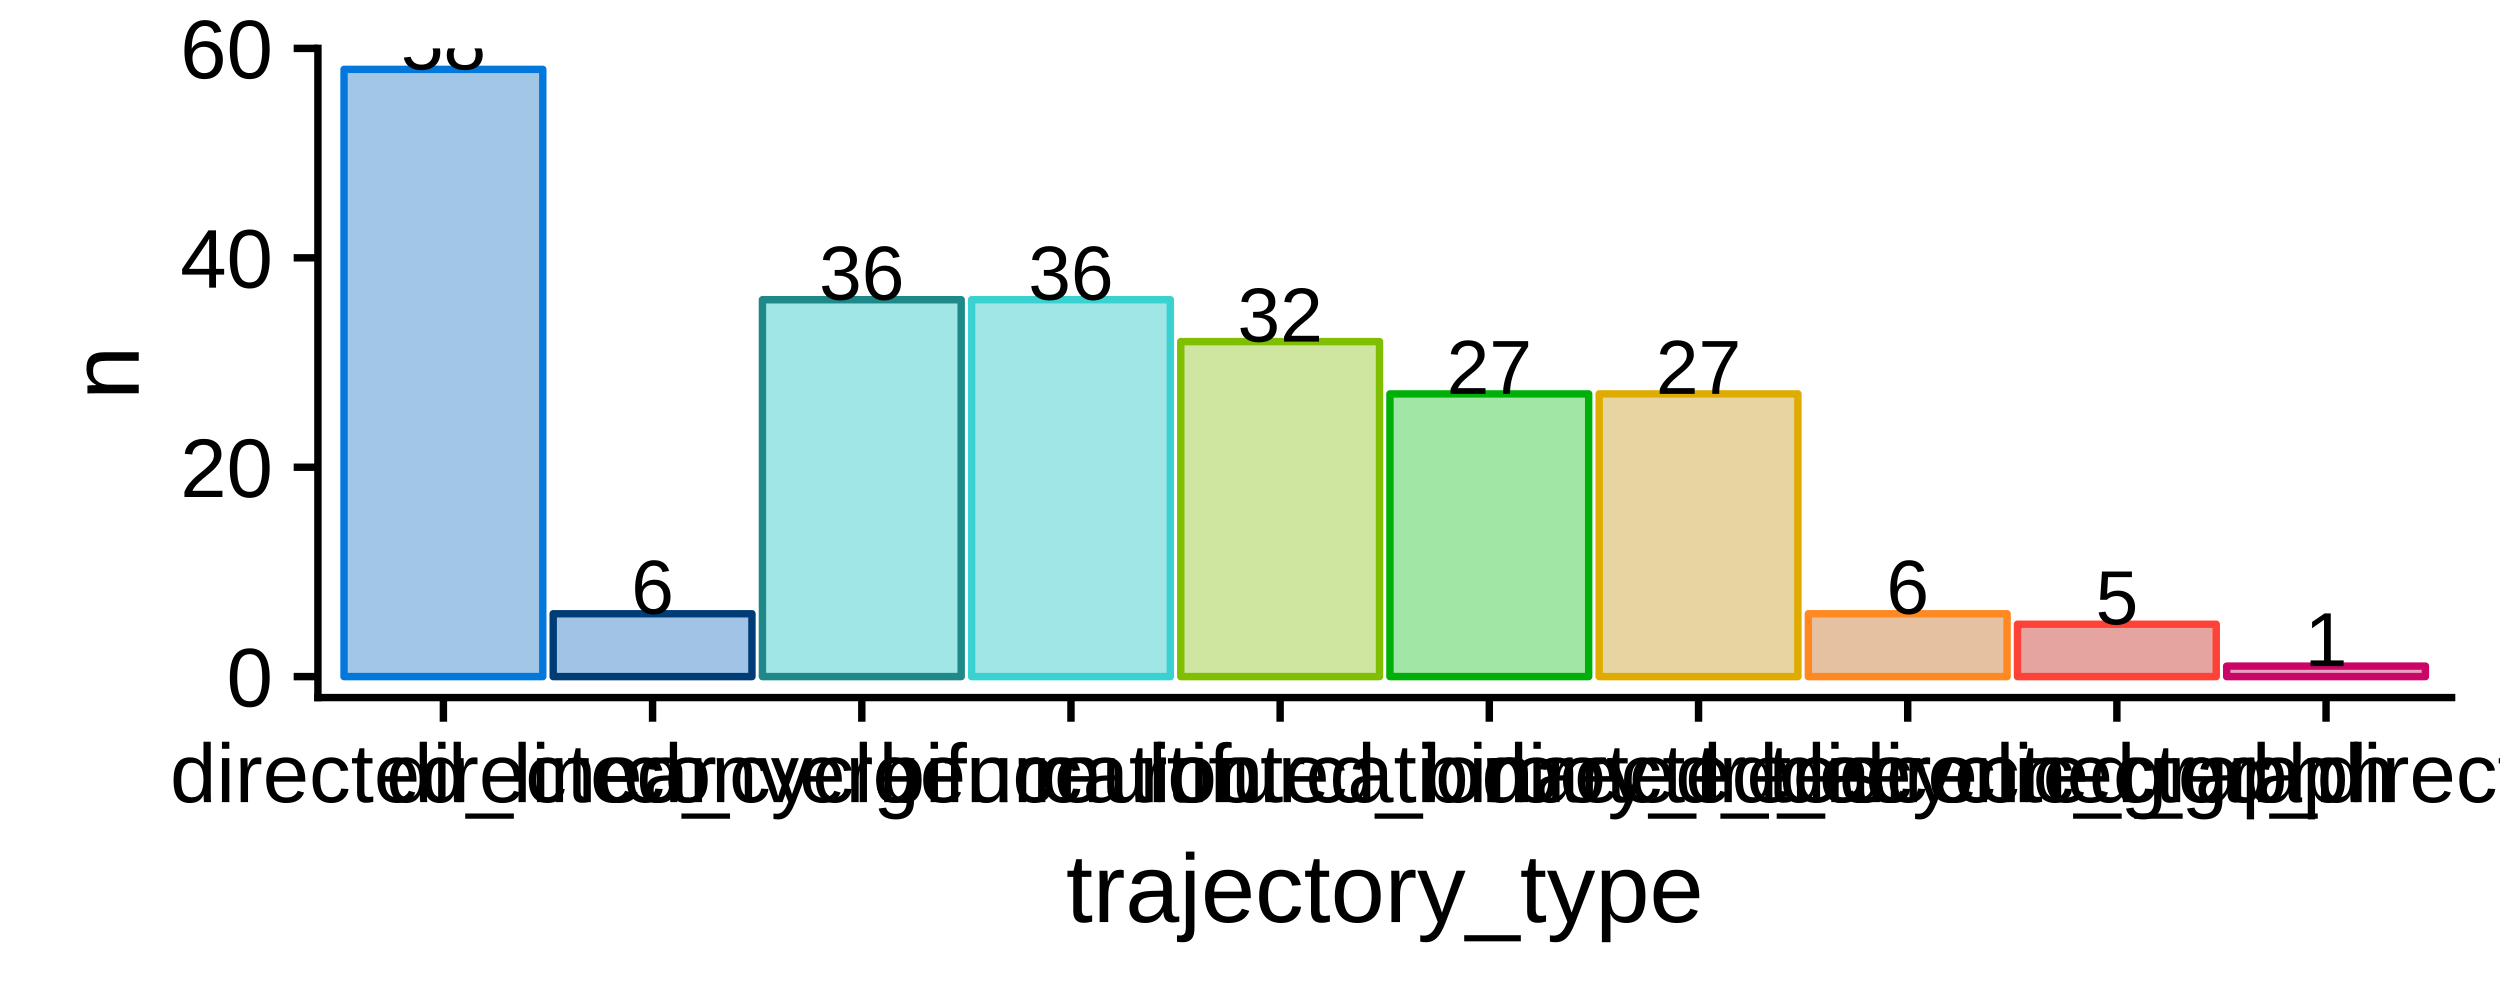
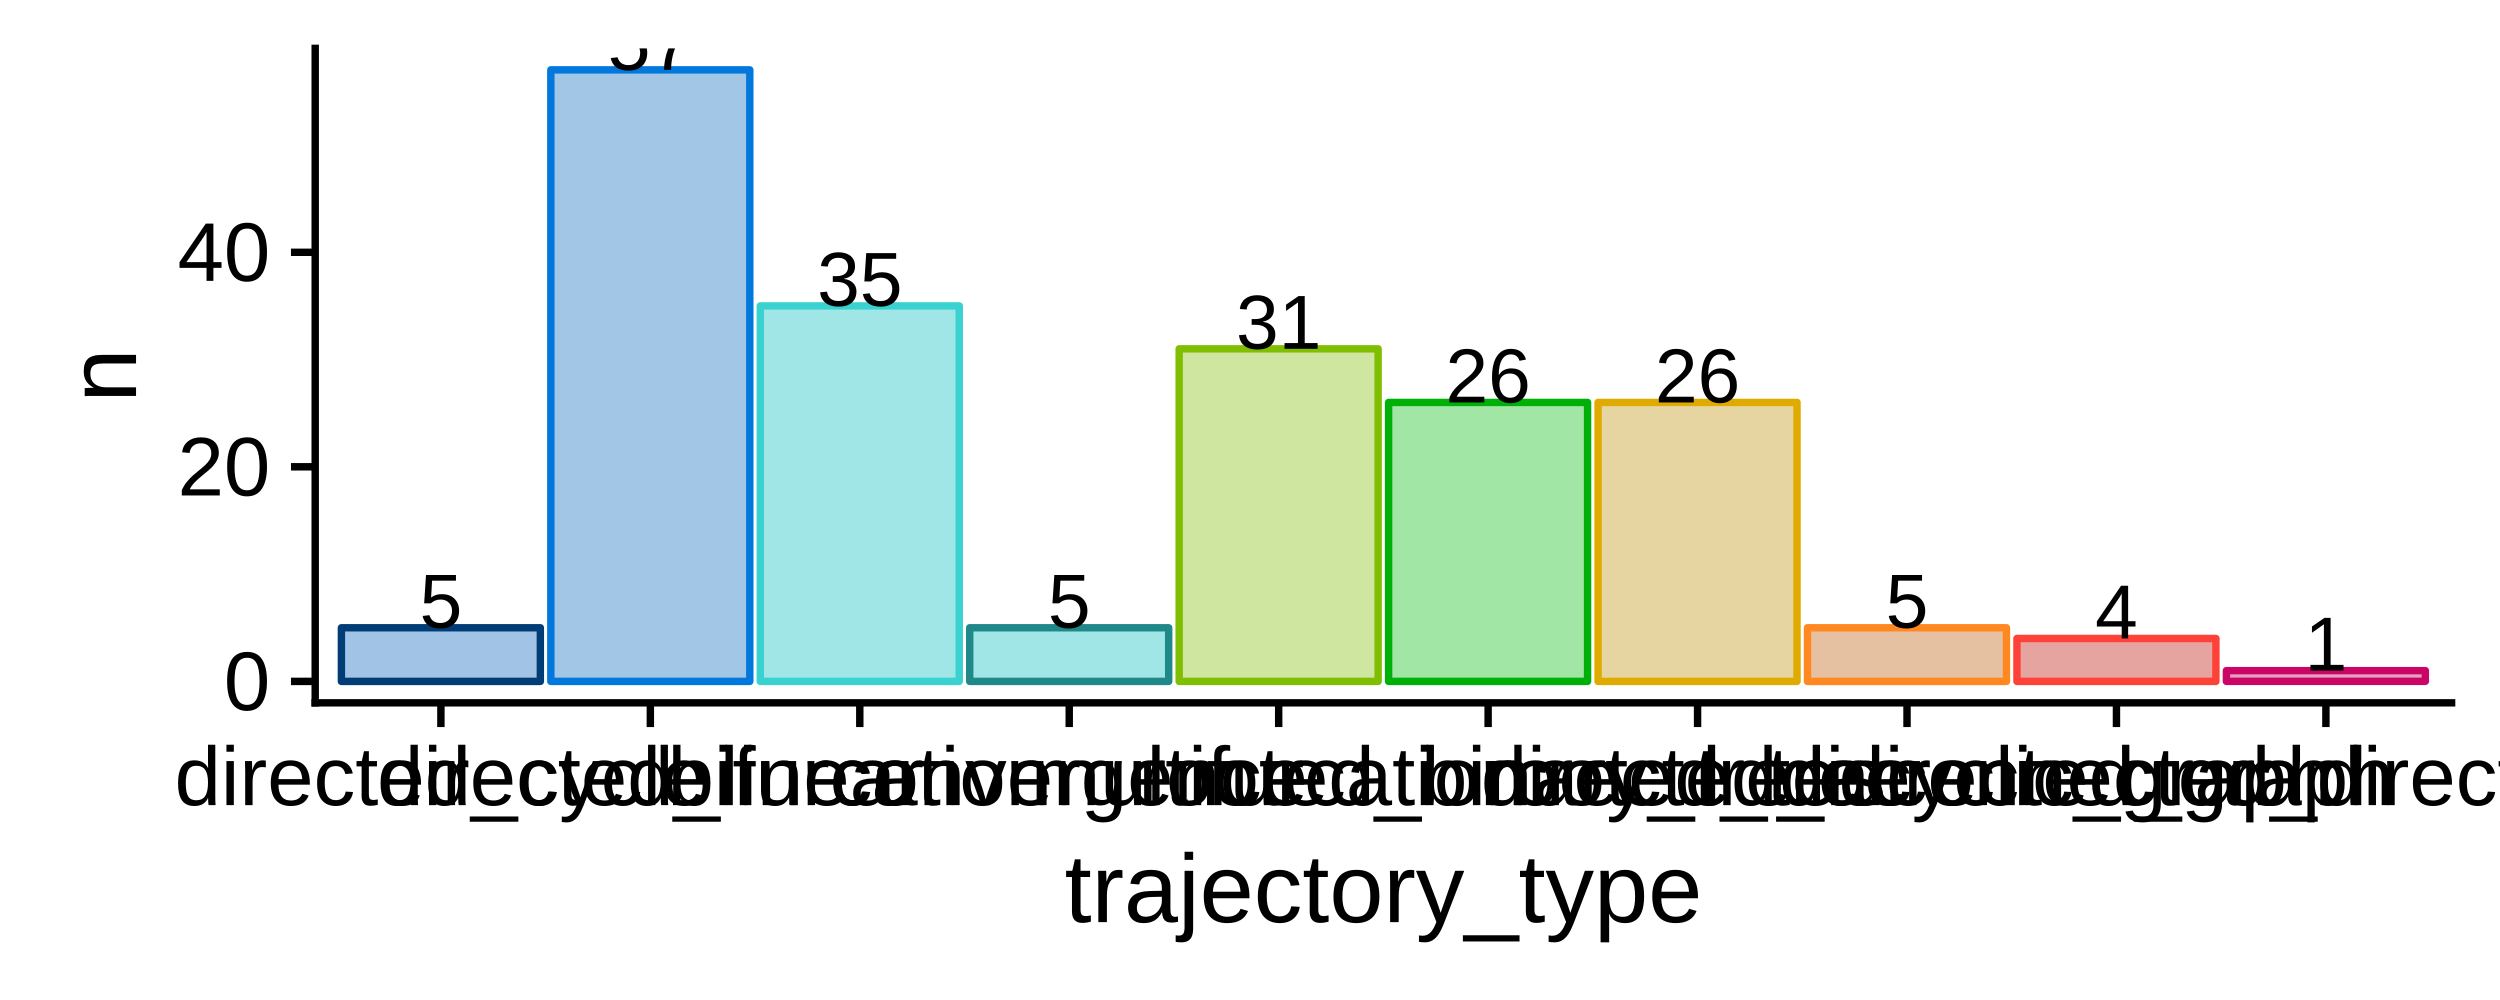
<svg xmlns="http://www.w3.org/2000/svg" viewBox="0 0 360.00 144.00">
  <defs>
    <style type="text/css">
    line, polyline, path, rect, circle {
      fill: none;
      stroke: #000000;
      stroke-linecap: round;
      stroke-linejoin: round;
      stroke-miterlimit: 10.00;
    }
  </style>
  </defs>
  <rect width="100%" height="100%" style="stroke: none; fill: #FFFFFF;" />
  <defs>
-     <clipPath id="cpNDUuNzc3MnwzNTMuMDI2fDEwMC40NDV8Ni45NzM4NQ==">
-       <rect x="45.78" y="6.97" width="307.25" height="93.47" />
+     <clipPath id="cpNDUuMzkxMnwzNTMuMDI2fDEwMS4yMDl8Ni45NzM4NQ==">
+       <rect x="45.39" y="6.97" width="307.63" height="94.24" />
    </clipPath>
  </defs>
-   <rect x="49.54" y="9.99" width="28.62" height="87.44" style="stroke-width: 1.07; stroke: #0278DD; stroke-linecap: butt; fill: #A1C6E6;" clip-path="url(#cpNDUuNzc3MnwzNTMuMDI2fDEwMC40NDV8Ni45NzM4NQ==)" />
-   <rect x="79.66" y="88.38" width="28.62" height="9.05" style="stroke-width: 1.07; stroke: #003D76; stroke-linecap: butt; fill: #A1C4E6;" clip-path="url(#cpNDUuNzc3MnwzNTMuMDI2fDEwMC40NDV8Ni45NzM4NQ==)" />
-   <rect x="109.79" y="43.16" width="28.62" height="54.27" style="stroke-width: 1.07; stroke: #1F8888; stroke-linecap: butt; fill: #A1E6E6;" clip-path="url(#cpNDUuNzc3MnwzNTMuMDI2fDEwMC40NDV8Ni45NzM4NQ==)" />
-   <rect x="139.91" y="43.16" width="28.62" height="54.27" style="stroke-width: 1.07; stroke: #3AD1D1; stroke-linecap: butt; fill: #A1E6E6;" clip-path="url(#cpNDUuNzc3MnwzNTMuMDI2fDEwMC40NDV8Ni45NzM4NQ==)" />
-   <rect x="170.03" y="49.19" width="28.62" height="48.24" style="stroke-width: 1.07; stroke: #7FBE00; stroke-linecap: butt; fill: #CFE6A1;" clip-path="url(#cpNDUuNzc3MnwzNTMuMDI2fDEwMC40NDV8Ni45NzM4NQ==)" />
-   <rect x="200.15" y="56.72" width="28.62" height="40.71" style="stroke-width: 1.07; stroke: #00B009; stroke-linecap: butt; fill: #A1E6A4;" clip-path="url(#cpNDUuNzc3MnwzNTMuMDI2fDEwMC40NDV8Ni45NzM4NQ==)" />
-   <rect x="230.28" y="56.72" width="28.62" height="40.71" style="stroke-width: 1.07; stroke: #E0AB00; stroke-linecap: butt; fill: #E6D5A1;" clip-path="url(#cpNDUuNzc3MnwzNTMuMDI2fDEwMC40NDV8Ni45NzM4NQ==)" />
-   <rect x="260.40" y="88.38" width="28.62" height="9.05" style="stroke-width: 1.07; stroke: #FF8821; stroke-linecap: butt; fill: #E6C1A1;" clip-path="url(#cpNDUuNzc3MnwzNTMuMDI2fDEwMC40NDV8Ni45NzM4NQ==)" />
-   <rect x="290.52" y="89.89" width="28.62" height="7.54" style="stroke-width: 1.07; stroke: #FF4237; stroke-linecap: butt; fill: #E6A4A1;" clip-path="url(#cpNDUuNzc3MnwzNTMuMDI2fDEwMC40NDV8Ni45NzM4NQ==)" />
-   <rect x="320.64" y="95.92" width="28.62" height="1.51" style="stroke-width: 1.07; stroke: #CA0565; stroke-linecap: butt; fill: #E6A1C2;" clip-path="url(#cpNDUuNzc3MnwzNTMuMDI2fDEwMC40NDV8Ni45NzM4NQ==)" />
-   <g clip-path="url(#cpNDUuNzc3MnwzNTMuMDI2fDEwMC40NDV8Ni45NzM4NQ==)">
-     <text x="57.71" y="9.99" style="font-size: 11.04px; font-family: Arial;" textLength="12.29px" lengthAdjust="spacingAndGlyphs">58</text>
+   <rect x="49.16" y="90.40" width="28.65" height="7.72" style="stroke-width: 1.07; stroke: #003D76; stroke-linecap: butt; fill: #A1C4E6;" clip-path="url(#cpNDUuMzkxMnwzNTMuMDI2fDEwMS4yMDl8Ni45NzM4NQ==)" />
+   <rect x="79.32" y="10.06" width="28.65" height="88.06" style="stroke-width: 1.07; stroke: #0278DD; stroke-linecap: butt; fill: #A1C6E6;" clip-path="url(#cpNDUuMzkxMnwzNTMuMDI2fDEwMS4yMDl8Ni45NzM4NQ==)" />
+   <rect x="109.48" y="44.05" width="28.65" height="54.07" style="stroke-width: 1.07; stroke: #3AD1D1; stroke-linecap: butt; fill: #A1E6E6;" clip-path="url(#cpNDUuMzkxMnwzNTMuMDI2fDEwMS4yMDl8Ni45NzM4NQ==)" />
+   <rect x="139.64" y="90.40" width="28.65" height="7.72" style="stroke-width: 1.07; stroke: #1F8888; stroke-linecap: butt; fill: #A1E6E6;" clip-path="url(#cpNDUuMzkxMnwzNTMuMDI2fDEwMS4yMDl8Ni45NzM4NQ==)" />
+   <rect x="169.80" y="50.23" width="28.65" height="47.89" style="stroke-width: 1.07; stroke: #7FBE00; stroke-linecap: butt; fill: #CFE6A1;" clip-path="url(#cpNDUuMzkxMnwzNTMuMDI2fDEwMS4yMDl8Ni45NzM4NQ==)" />
+   <rect x="199.96" y="57.95" width="28.65" height="40.17" style="stroke-width: 1.07; stroke: #00B009; stroke-linecap: butt; fill: #A1E6A4;" clip-path="url(#cpNDUuMzkxMnwzNTMuMDI2fDEwMS4yMDl8Ni45NzM4NQ==)" />
+   <rect x="230.12" y="57.95" width="28.65" height="40.17" style="stroke-width: 1.07; stroke: #E0AB00; stroke-linecap: butt; fill: #E6D5A1;" clip-path="url(#cpNDUuMzkxMnwzNTMuMDI2fDEwMS4yMDl8Ni45NzM4NQ==)" />
+   <rect x="260.28" y="90.40" width="28.65" height="7.72" style="stroke-width: 1.07; stroke: #FF8821; stroke-linecap: butt; fill: #E6C1A1;" clip-path="url(#cpNDUuMzkxMnwzNTMuMDI2fDEwMS4yMDl8Ni45NzM4NQ==)" />
+   <rect x="290.44" y="91.94" width="28.65" height="6.18" style="stroke-width: 1.07; stroke: #FF4237; stroke-linecap: butt; fill: #E6A4A1;" clip-path="url(#cpNDUuMzkxMnwzNTMuMDI2fDEwMS4yMDl8Ni45NzM4NQ==)" />
+   <rect x="320.60" y="96.57" width="28.65" height="1.54" style="stroke-width: 1.07; stroke: #CA0565; stroke-linecap: butt; fill: #E6A1C2;" clip-path="url(#cpNDUuMzkxMnwzNTMuMDI2fDEwMS4yMDl8Ni45NzM4NQ==)" />
+   <g clip-path="url(#cpNDUuMzkxMnwzNTMuMDI2fDEwMS4yMDl8Ni45NzM4NQ==)">
+     <text x="60.42" y="90.40" style="font-size: 11.04px; font-family: Liberation Sans;" textLength="6.14px" lengthAdjust="spacingAndGlyphs">5</text>
  </g>
-   <g clip-path="url(#cpNDUuNzc3MnwzNTMuMDI2fDEwMC40NDV8Ni45NzM4NQ==)">
-     <text x="90.90" y="88.38" style="font-size: 11.04px; font-family: Arial;" textLength="6.14px" lengthAdjust="spacingAndGlyphs">6</text>
+   <g clip-path="url(#cpNDUuMzkxMnwzNTMuMDI2fDEwMS4yMDl8Ni45NzM4NQ==)">
+     <text x="87.51" y="10.06" style="font-size: 11.04px; font-family: Liberation Sans;" textLength="12.28px" lengthAdjust="spacingAndGlyphs">57</text>
  </g>
-   <g clip-path="url(#cpNDUuNzc3MnwzNTMuMDI2fDEwMC40NDV8Ni45NzM4NQ==)">
-     <text x="117.95" y="43.16" style="font-size: 11.04px; font-family: Arial;" textLength="12.29px" lengthAdjust="spacingAndGlyphs">36</text>
+   <g clip-path="url(#cpNDUuMzkxMnwzNTMuMDI2fDEwMS4yMDl8Ni45NzM4NQ==)">
+     <text x="117.67" y="44.05" style="font-size: 11.04px; font-family: Liberation Sans;" textLength="12.28px" lengthAdjust="spacingAndGlyphs">35</text>
  </g>
-   <g clip-path="url(#cpNDUuNzc3MnwzNTMuMDI2fDEwMC40NDV8Ni45NzM4NQ==)">
-     <text x="148.07" y="43.16" style="font-size: 11.04px; font-family: Arial;" textLength="12.29px" lengthAdjust="spacingAndGlyphs">36</text>
+   <g clip-path="url(#cpNDUuMzkxMnwzNTMuMDI2fDEwMS4yMDl8Ni45NzM4NQ==)">
+     <text x="150.90" y="90.40" style="font-size: 11.04px; font-family: Liberation Sans;" textLength="6.14px" lengthAdjust="spacingAndGlyphs">5</text>
  </g>
-   <g clip-path="url(#cpNDUuNzc3MnwzNTMuMDI2fDEwMC40NDV8Ni45NzM4NQ==)">
-     <text x="178.20" y="49.19" style="font-size: 11.04px; font-family: Arial;" textLength="12.29px" lengthAdjust="spacingAndGlyphs">32</text>
+   <g clip-path="url(#cpNDUuMzkxMnwzNTMuMDI2fDEwMS4yMDl8Ni45NzM4NQ==)">
+     <text x="177.99" y="50.23" style="font-size: 11.04px; font-family: Liberation Sans;" textLength="12.28px" lengthAdjust="spacingAndGlyphs">31</text>
  </g>
-   <g clip-path="url(#cpNDUuNzc3MnwzNTMuMDI2fDEwMC40NDV8Ni45NzM4NQ==)">
-     <text x="208.32" y="56.72" style="font-size: 11.04px; font-family: Arial;" textLength="12.29px" lengthAdjust="spacingAndGlyphs">27</text>
+   <g clip-path="url(#cpNDUuMzkxMnwzNTMuMDI2fDEwMS4yMDl8Ni45NzM4NQ==)">
+     <text x="208.15" y="57.95" style="font-size: 11.04px; font-family: Liberation Sans;" textLength="12.28px" lengthAdjust="spacingAndGlyphs">26</text>
  </g>
-   <g clip-path="url(#cpNDUuNzc3MnwzNTMuMDI2fDEwMC40NDV8Ni45NzM4NQ==)">
-     <text x="238.44" y="56.72" style="font-size: 11.04px; font-family: Arial;" textLength="12.29px" lengthAdjust="spacingAndGlyphs">27</text>
+   <g clip-path="url(#cpNDUuMzkxMnwzNTMuMDI2fDEwMS4yMDl8Ni45NzM4NQ==)">
+     <text x="238.31" y="57.95" style="font-size: 11.04px; font-family: Liberation Sans;" textLength="12.28px" lengthAdjust="spacingAndGlyphs">26</text>
  </g>
-   <g clip-path="url(#cpNDUuNzc3MnwzNTMuMDI2fDEwMC40NDV8Ni45NzM4NQ==)">
-     <text x="271.64" y="88.38" style="font-size: 11.04px; font-family: Arial;" textLength="6.14px" lengthAdjust="spacingAndGlyphs">6</text>
+   <g clip-path="url(#cpNDUuMzkxMnwzNTMuMDI2fDEwMS4yMDl8Ni45NzM4NQ==)">
+     <text x="271.54" y="90.40" style="font-size: 11.04px; font-family: Liberation Sans;" textLength="6.14px" lengthAdjust="spacingAndGlyphs">5</text>
  </g>
-   <g clip-path="url(#cpNDUuNzc3MnwzNTMuMDI2fDEwMC40NDV8Ni45NzM4NQ==)">
-     <text x="301.76" y="89.89" style="font-size: 11.04px; font-family: Arial;" textLength="6.14px" lengthAdjust="spacingAndGlyphs">5</text>
+   <g clip-path="url(#cpNDUuMzkxMnwzNTMuMDI2fDEwMS4yMDl8Ni45NzM4NQ==)">
+     <text x="301.70" y="91.94" style="font-size: 11.04px; font-family: Liberation Sans;" textLength="6.14px" lengthAdjust="spacingAndGlyphs">4</text>
  </g>
-   <g clip-path="url(#cpNDUuNzc3MnwzNTMuMDI2fDEwMC40NDV8Ni45NzM4NQ==)">
-     <text x="331.88" y="95.92" style="font-size: 11.04px; font-family: Arial;" textLength="6.14px" lengthAdjust="spacingAndGlyphs">1</text>
+   <g clip-path="url(#cpNDUuMzkxMnwzNTMuMDI2fDEwMS4yMDl8Ni45NzM4NQ==)">
+     <text x="331.86" y="96.57" style="font-size: 11.04px; font-family: Liberation Sans;" textLength="6.14px" lengthAdjust="spacingAndGlyphs">1</text>
  </g>
  <defs>
    <clipPath id="cpMHwzNjB8MTQ0fDA=">
      <rect x="0.00" y="0.00" width="360.00" height="144.00" />
    </clipPath>
  </defs>
-   <polyline points="45.78,100.45 45.78,6.97 " style="stroke-width: 1.07; stroke-linecap: square;" clip-path="url(#cpMHwzNjB8MTQ0fDA=)" />
+   <polyline points="45.39,101.21 45.39,6.97 " style="stroke-width: 1.07; stroke-linecap: square;" clip-path="url(#cpMHwzNjB8MTQ0fDA=)" />
  <g clip-path="url(#cpMHwzNjB8MTQ0fDA=)">
-     <text x="32.63" y="101.73" style="font-size: 12.00px; font-family: Arial;" textLength="6.67px" lengthAdjust="spacingAndGlyphs">0</text>
+     <text x="32.24" y="102.25" style="font-size: 12.00px; font-family: Liberation Sans;" textLength="6.67px" lengthAdjust="spacingAndGlyphs">0</text>
  </g>
  <g clip-path="url(#cpMHwzNjB8MTQ0fDA=)">
-     <text x="25.95" y="71.57" style="font-size: 12.00px; font-family: Arial;" textLength="13.35px" lengthAdjust="spacingAndGlyphs">20</text>
+     <text x="25.57" y="71.35" style="font-size: 12.00px; font-family: Liberation Sans;" textLength="13.35px" lengthAdjust="spacingAndGlyphs">20</text>
  </g>
  <g clip-path="url(#cpMHwzNjB8MTQ0fDA=)">
-     <text x="25.95" y="41.42" style="font-size: 12.00px; font-family: Arial;" textLength="13.35px" lengthAdjust="spacingAndGlyphs">40</text>
+     <text x="25.57" y="40.45" style="font-size: 12.00px; font-family: Liberation Sans;" textLength="13.35px" lengthAdjust="spacingAndGlyphs">40</text>
+   </g>
+   <polyline points="41.90,98.12 45.39,98.12 " style="stroke-width: 1.07; stroke-linecap: butt;" clip-path="url(#cpMHwzNjB8MTQ0fDA=)" />
+   <polyline points="41.90,67.22 45.39,67.22 " style="stroke-width: 1.07; stroke-linecap: butt;" clip-path="url(#cpMHwzNjB8MTQ0fDA=)" />
+   <polyline points="41.90,36.33 45.39,36.33 " style="stroke-width: 1.07; stroke-linecap: butt;" clip-path="url(#cpMHwzNjB8MTQ0fDA=)" />
+   <polyline points="45.39,101.21 353.03,101.21 " style="stroke-width: 1.07; stroke-linecap: square;" clip-path="url(#cpMHwzNjB8MTQ0fDA=)" />
+   <polyline points="63.49,104.70 63.49,101.21 " style="stroke-width: 1.07; stroke-linecap: butt;" clip-path="url(#cpMHwzNjB8MTQ0fDA=)" />
+   <polyline points="93.65,104.70 93.65,101.21 " style="stroke-width: 1.07; stroke-linecap: butt;" clip-path="url(#cpMHwzNjB8MTQ0fDA=)" />
+   <polyline points="123.81,104.70 123.81,101.21 " style="stroke-width: 1.07; stroke-linecap: butt;" clip-path="url(#cpMHwzNjB8MTQ0fDA=)" />
+   <polyline points="153.97,104.70 153.97,101.21 " style="stroke-width: 1.07; stroke-linecap: butt;" clip-path="url(#cpMHwzNjB8MTQ0fDA=)" />
+   <polyline points="184.13,104.70 184.13,101.21 " style="stroke-width: 1.07; stroke-linecap: butt;" clip-path="url(#cpMHwzNjB8MTQ0fDA=)" />
+   <polyline points="214.29,104.70 214.29,101.21 " style="stroke-width: 1.07; stroke-linecap: butt;" clip-path="url(#cpMHwzNjB8MTQ0fDA=)" />
+   <polyline points="244.45,104.70 244.45,101.21 " style="stroke-width: 1.07; stroke-linecap: butt;" clip-path="url(#cpMHwzNjB8MTQ0fDA=)" />
+   <polyline points="274.61,104.70 274.61,101.21 " style="stroke-width: 1.07; stroke-linecap: butt;" clip-path="url(#cpMHwzNjB8MTQ0fDA=)" />
+   <polyline points="304.77,104.70 304.77,101.21 " style="stroke-width: 1.07; stroke-linecap: butt;" clip-path="url(#cpMHwzNjB8MTQ0fDA=)" />
+   <polyline points="334.93,104.70 334.93,101.21 " style="stroke-width: 1.07; stroke-linecap: butt;" clip-path="url(#cpMHwzNjB8MTQ0fDA=)" />
+   <g clip-path="url(#cpMHwzNjB8MTQ0fDA=)">
+     <text x="25.14" y="115.94" style="font-size: 12.00px; font-family: Liberation Sans;" textLength="76.69px" lengthAdjust="spacingAndGlyphs">directed_cycle</text>
  </g>
  <g clip-path="url(#cpMHwzNjB8MTQ0fDA=)">
-     <text x="25.95" y="11.27" style="font-size: 12.00px; font-family: Arial;" textLength="13.35px" lengthAdjust="spacingAndGlyphs">60</text>
-   </g>
-   <polyline points="42.29,97.43 45.78,97.43 " style="stroke-width: 1.07; stroke-linecap: butt;" clip-path="url(#cpMHwzNjB8MTQ0fDA=)" />
-   <polyline points="42.29,67.28 45.78,67.28 " style="stroke-width: 1.07; stroke-linecap: butt;" clip-path="url(#cpMHwzNjB8MTQ0fDA=)" />
-   <polyline points="42.29,37.13 45.78,37.13 " style="stroke-width: 1.07; stroke-linecap: butt;" clip-path="url(#cpMHwzNjB8MTQ0fDA=)" />
-   <polyline points="42.29,6.97 45.78,6.97 " style="stroke-width: 1.07; stroke-linecap: butt;" clip-path="url(#cpMHwzNjB8MTQ0fDA=)" />
-   <polyline points="45.78,100.45 353.03,100.45 " style="stroke-width: 1.07; stroke-linecap: square;" clip-path="url(#cpMHwzNjB8MTQ0fDA=)" />
-   <polyline points="63.85,103.93 63.85,100.45 " style="stroke-width: 1.07; stroke-linecap: butt;" clip-path="url(#cpMHwzNjB8MTQ0fDA=)" />
-   <polyline points="93.97,103.93 93.97,100.45 " style="stroke-width: 1.07; stroke-linecap: butt;" clip-path="url(#cpMHwzNjB8MTQ0fDA=)" />
-   <polyline points="124.10,103.93 124.10,100.45 " style="stroke-width: 1.07; stroke-linecap: butt;" clip-path="url(#cpMHwzNjB8MTQ0fDA=)" />
-   <polyline points="154.22,103.93 154.22,100.45 " style="stroke-width: 1.07; stroke-linecap: butt;" clip-path="url(#cpMHwzNjB8MTQ0fDA=)" />
-   <polyline points="184.34,103.93 184.34,100.45 " style="stroke-width: 1.07; stroke-linecap: butt;" clip-path="url(#cpMHwzNjB8MTQ0fDA=)" />
-   <polyline points="214.46,103.93 214.46,100.45 " style="stroke-width: 1.07; stroke-linecap: butt;" clip-path="url(#cpMHwzNjB8MTQ0fDA=)" />
-   <polyline points="244.59,103.93 244.59,100.45 " style="stroke-width: 1.07; stroke-linecap: butt;" clip-path="url(#cpMHwzNjB8MTQ0fDA=)" />
-   <polyline points="274.71,103.93 274.71,100.45 " style="stroke-width: 1.07; stroke-linecap: butt;" clip-path="url(#cpMHwzNjB8MTQ0fDA=)" />
-   <polyline points="304.83,103.93 304.83,100.45 " style="stroke-width: 1.07; stroke-linecap: butt;" clip-path="url(#cpMHwzNjB8MTQ0fDA=)" />
-   <polyline points="334.95,103.93 334.95,100.45 " style="stroke-width: 1.07; stroke-linecap: butt;" clip-path="url(#cpMHwzNjB8MTQ0fDA=)" />
-   <g clip-path="url(#cpMHwzNjB8MTQ0fDA=)">
-     <text x="24.49" y="115.51" style="font-size: 12.00px; font-family: Arial;" textLength="78.71px" lengthAdjust="spacingAndGlyphs">directed_linear</text>
+     <text x="54.30" y="115.94" style="font-size: 12.00px; font-family: Liberation Sans;" textLength="78.70px" lengthAdjust="spacingAndGlyphs">directed_linear</text>
  </g>
  <g clip-path="url(#cpMHwzNjB8MTQ0fDA=)">
-     <text x="55.62" y="115.51" style="font-size: 12.00px; font-family: Arial;" textLength="76.71px" lengthAdjust="spacingAndGlyphs">directed_cycle</text>
+     <text x="96.13" y="115.94" style="font-size: 12.00px; font-family: Liberation Sans;" textLength="55.36px" lengthAdjust="spacingAndGlyphs">bifurcation</text>
  </g>
  <g clip-path="url(#cpMHwzNjB8MTQ0fDA=)">
-     <text x="89.74" y="115.51" style="font-size: 12.00px; font-family: Arial;" textLength="68.71px" lengthAdjust="spacingAndGlyphs">convergence</text>
+     <text x="119.62" y="115.94" style="font-size: 12.00px; font-family: Liberation Sans;" textLength="68.70px" lengthAdjust="spacingAndGlyphs">convergence</text>
  </g>
  <g clip-path="url(#cpMHwzNjB8MTQ0fDA=)">
-     <text x="126.54" y="115.51" style="font-size: 12.00px; font-family: Arial;" textLength="55.37px" lengthAdjust="spacingAndGlyphs">bifurcation</text>
+     <text x="148.45" y="115.94" style="font-size: 12.00px; font-family: Liberation Sans;" textLength="71.35px" lengthAdjust="spacingAndGlyphs">multifurcation</text>
  </g>
  <g clip-path="url(#cpMHwzNjB8MTQ0fDA=)">
-     <text x="148.66" y="115.51" style="font-size: 12.00px; font-family: Arial;" textLength="71.36px" lengthAdjust="spacingAndGlyphs">multifurcation</text>
+     <text x="163.93" y="115.94" style="font-size: 12.00px; font-family: Liberation Sans;" textLength="100.72px" lengthAdjust="spacingAndGlyphs">rooted_binary_tree</text>
  </g>
  <g clip-path="url(#cpMHwzNjB8MTQ0fDA=)">
-     <text x="164.10" y="115.51" style="font-size: 12.00px; font-family: Arial;" textLength="100.73px" lengthAdjust="spacingAndGlyphs">rooted_binary_tree</text>
+     <text x="213.77" y="115.94" style="font-size: 12.00px; font-family: Liberation Sans;" textLength="61.37px" lengthAdjust="spacingAndGlyphs">rooted_tree</text>
  </g>
  <g clip-path="url(#cpMHwzNjB8MTQ0fDA=)">
-     <text x="213.90" y="115.51" style="font-size: 12.00px; font-family: Arial;" textLength="61.38px" lengthAdjust="spacingAndGlyphs">rooted_tree</text>
+     <text x="213.25" y="115.94" style="font-size: 12.00px; font-family: Liberation Sans;" textLength="122.72px" lengthAdjust="spacingAndGlyphs">directed_acyclic_graph</text>
  </g>
  <g clip-path="url(#cpMHwzNjB8MTQ0fDA=)">
-     <text x="213.34" y="115.51" style="font-size: 12.00px; font-family: Arial;" textLength="122.74px" lengthAdjust="spacingAndGlyphs">directed_acyclic_graph</text>
+     <text x="264.75" y="115.94" style="font-size: 12.00px; font-family: Liberation Sans;" textLength="80.04px" lengthAdjust="spacingAndGlyphs">directed_graph</text>
  </g>
  <g clip-path="url(#cpMHwzNjB8MTQ0fDA=)">
-     <text x="264.80" y="115.51" style="font-size: 12.00px; font-family: Arial;" textLength="80.06px" lengthAdjust="spacingAndGlyphs">directed_graph</text>
+     <text x="256.22" y="115.94" style="font-size: 12.00px; font-family: Liberation Sans;" textLength="157.42px" lengthAdjust="spacingAndGlyphs">disconnected_directed_graph</text>
  </g>
  <g clip-path="url(#cpMHwzNjB8MTQ0fDA=)">
-     <text x="256.23" y="115.51" style="font-size: 12.00px; font-family: Arial;" textLength="157.45px" lengthAdjust="spacingAndGlyphs">disconnected_directed_graph</text>
+     <text x="153.30" y="132.79" style="font-size: 14.00px; font-family: Liberation Sans;" textLength="91.82px" lengthAdjust="spacingAndGlyphs">trajectory_type</text>
  </g>
  <g clip-path="url(#cpMHwzNjB8MTQ0fDA=)">
-     <text x="153.49" y="132.77" style="font-size: 14.00px; font-family: Arial;" textLength="91.82px" lengthAdjust="spacingAndGlyphs">trajectory_type</text>
-   </g>
-   <g clip-path="url(#cpMHwzNjB8MTQ0fDA=)">
-     <text transform="translate(19.98,57.60) rotate(-90)" style="font-size: 14.00px; font-family: Arial;" textLength="7.79px" lengthAdjust="spacingAndGlyphs">n</text>
+     <text transform="translate(19.59,57.98) rotate(-90)" style="font-size: 14.00px; font-family: Liberation Sans;" textLength="7.79px" lengthAdjust="spacingAndGlyphs">n</text>
  </g>
</svg>
